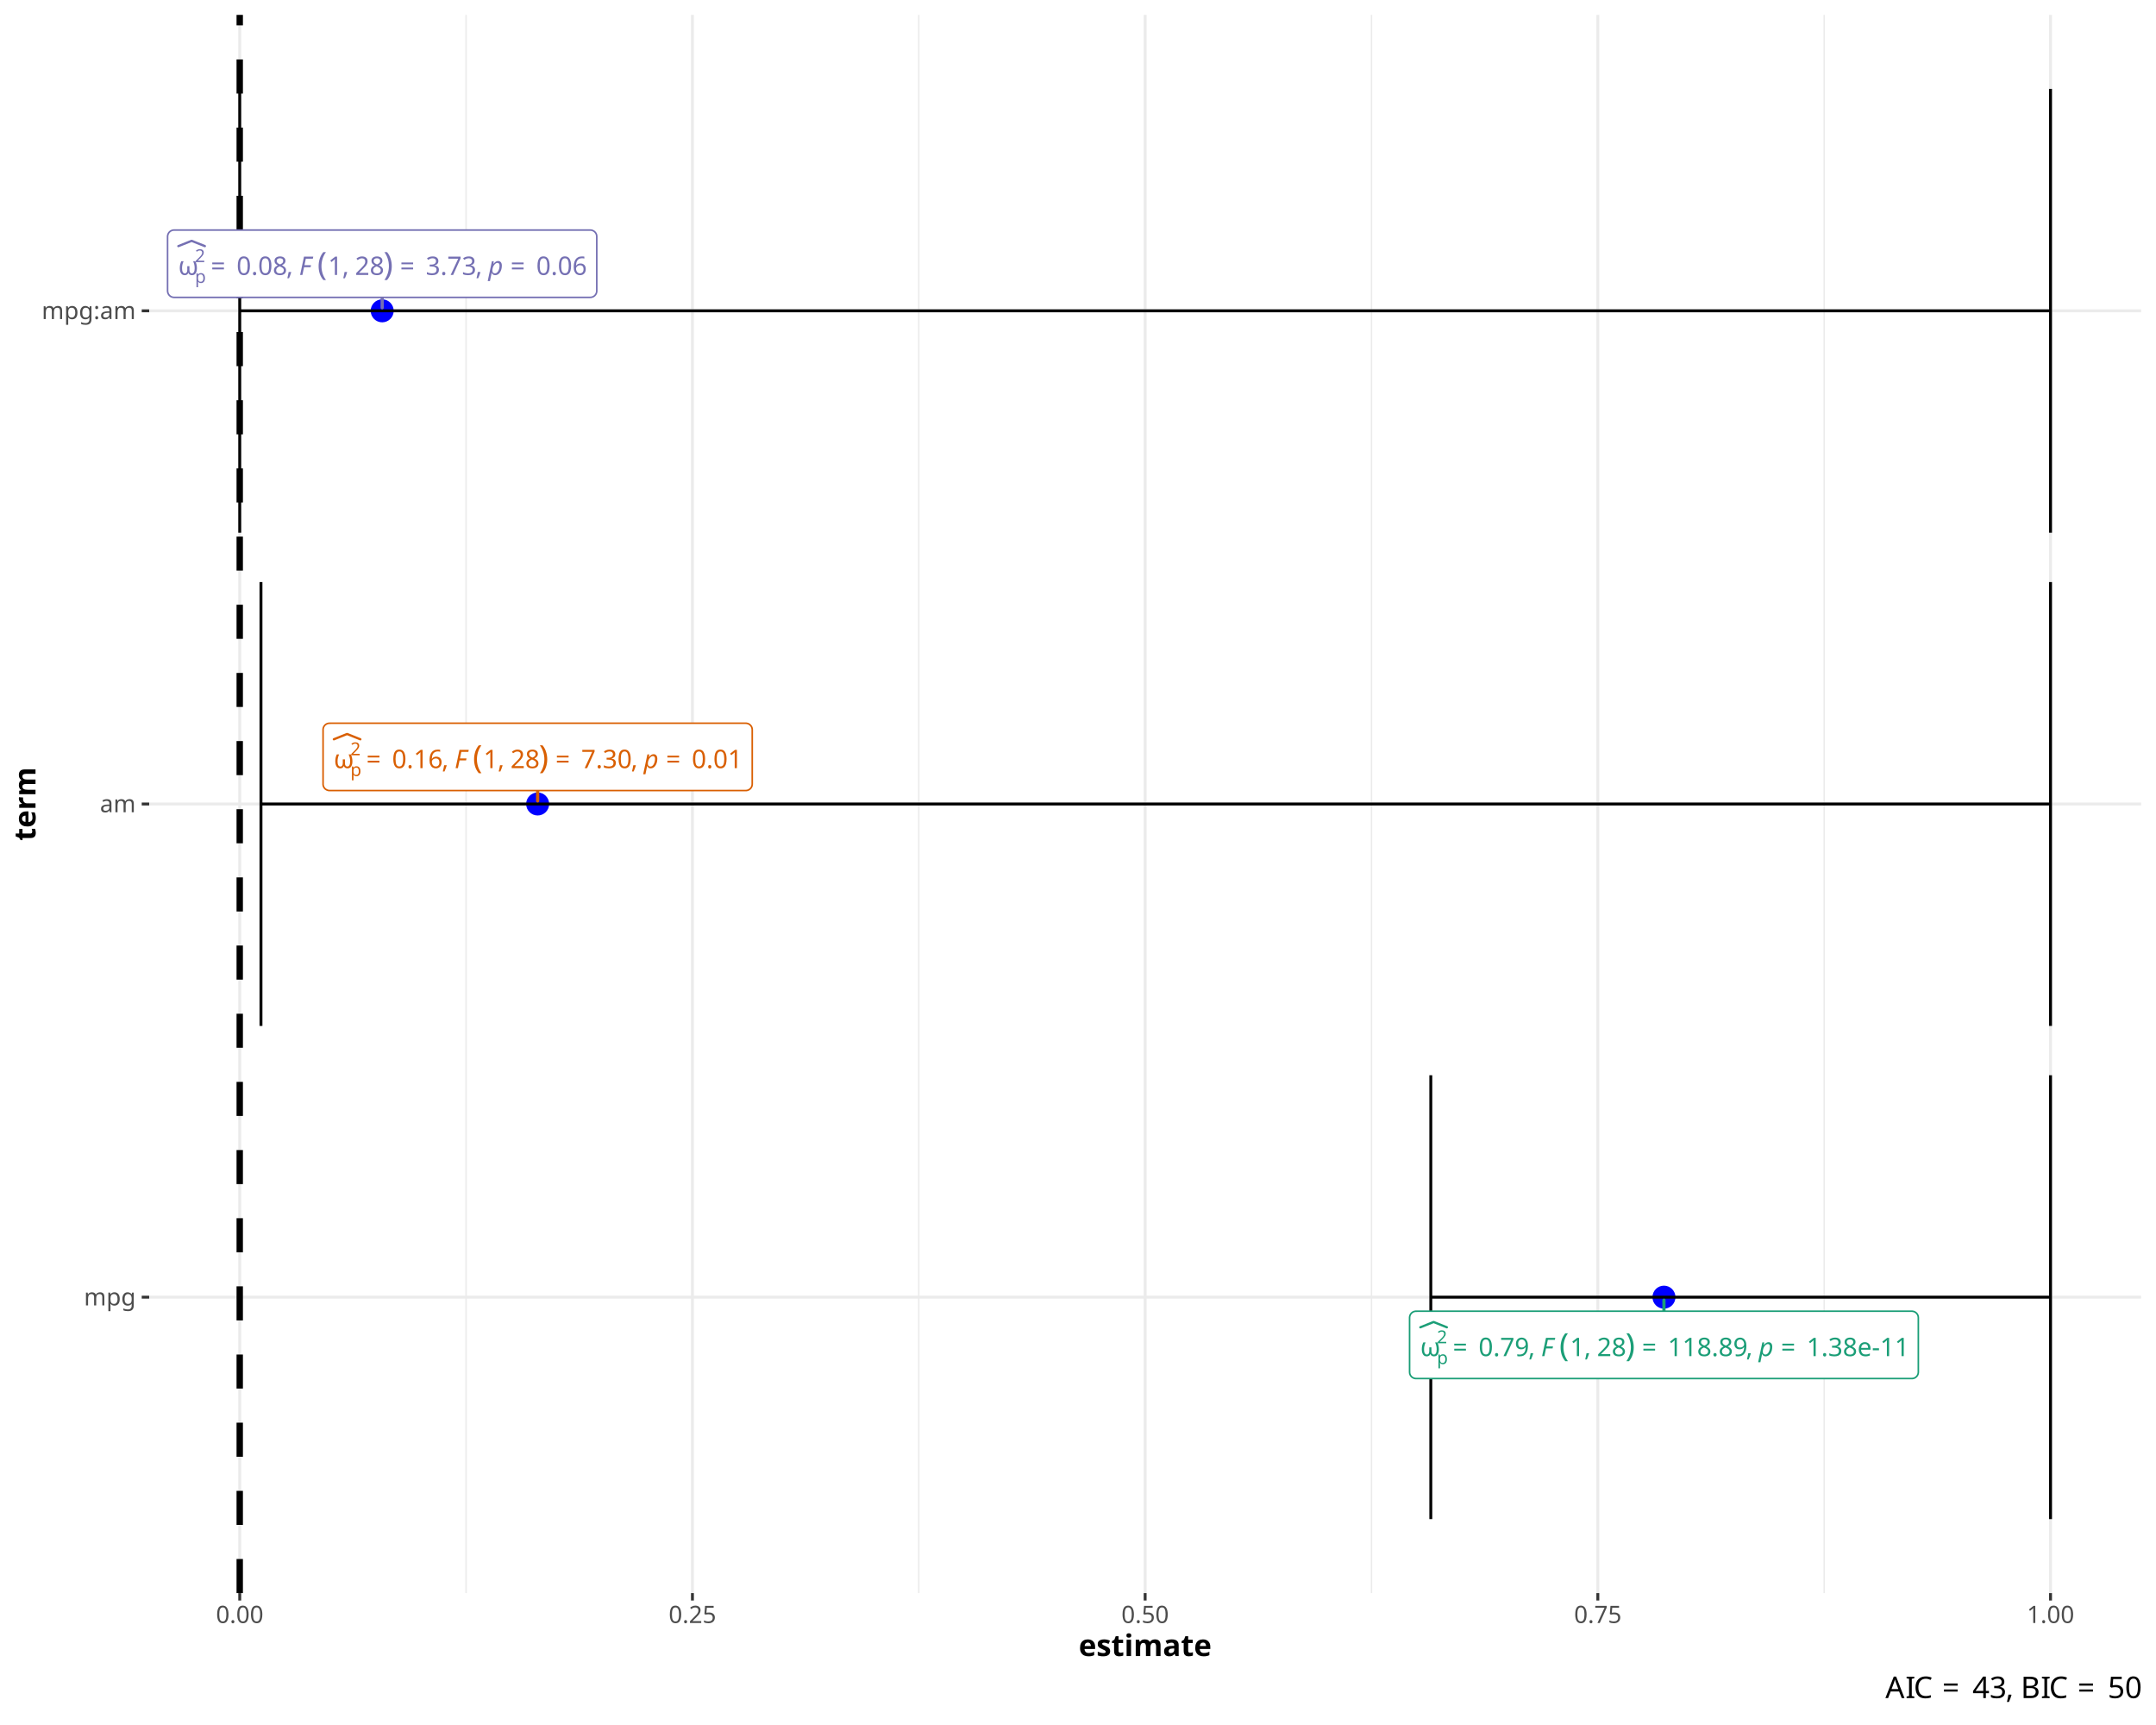
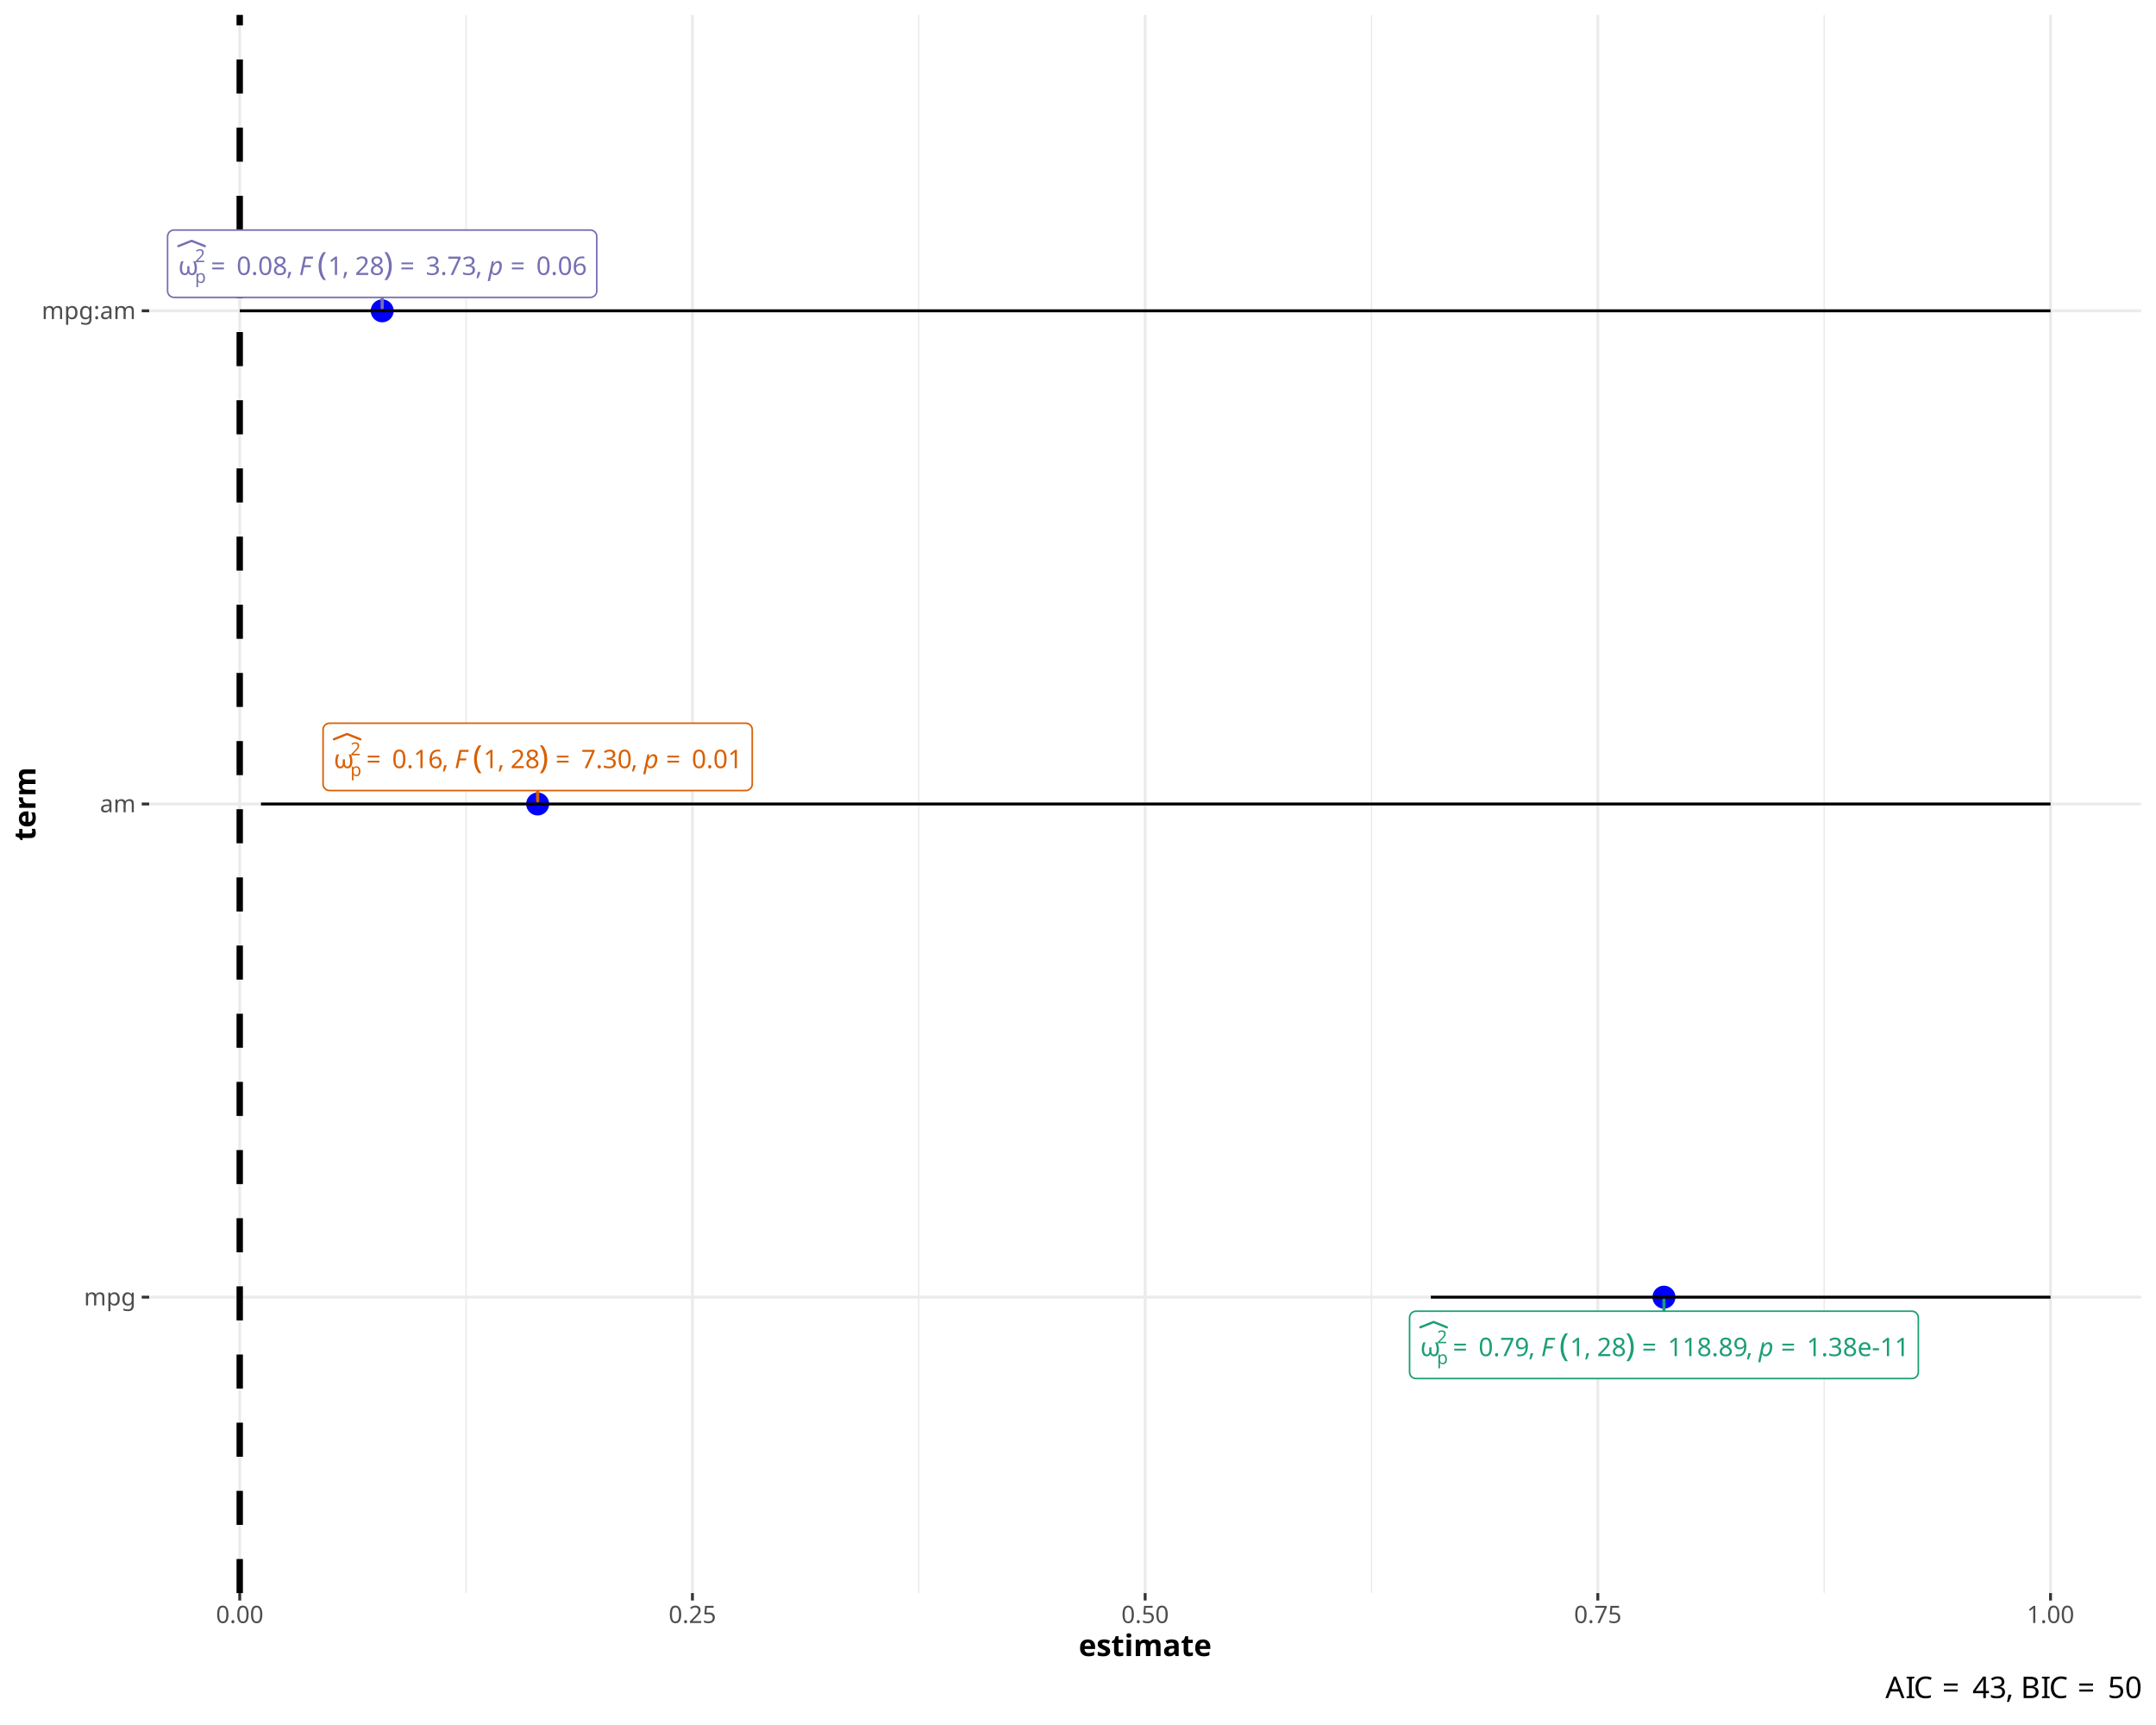
<svg xmlns="http://www.w3.org/2000/svg" class="svglite" data-engine-version="2.0" width="720.00pt" height="576.00pt" viewBox="0 0 720.00 576.00">
  <defs>
    <style type="text/css">
    .svglite line, .svglite polyline, .svglite polygon, .svglite path, .svglite rect, .svglite circle {
      fill: none;
      stroke: #000000;
      stroke-linecap: round;
      stroke-linejoin: round;
      stroke-miterlimit: 10.00;
    }
  </style>
  </defs>
  <rect width="100%" height="100%" style="stroke: none; fill: #FFFFFF;" />
  <defs>
    <clipPath id="cpMC4wMHw3MjAuMDB8MC4wMHw1NzYuMDA=">
      <rect x="0.00" y="0.00" width="720.00" height="576.00" />
    </clipPath>
  </defs>
  <g clip-path="url(#cpMC4wMHw3MjAuMDB8MC4wMHw1NzYuMDA=)">
    <rect x="0.00" y="0.00" width="720.00" height="576.00" style="stroke-width: 0.97; stroke: #FFFFFF; fill: #FFFFFF;" />
  </g>
  <defs>
    <clipPath id="cpNDkuODJ8NzE1LjAyfDQuOTh8NTMxLjk1">
      <rect x="49.82" y="4.98" width="665.20" height="526.97" />
    </clipPath>
  </defs>
  <g clip-path="url(#cpNDkuODJ8NzE1LjAyfDQuOTh8NTMxLjk1)">
    <rect x="49.82" y="4.98" width="665.20" height="526.97" style="stroke-width: 0.97; stroke: none; fill: #FFFFFF;" />
    <polyline points="155.65,531.95 155.65,4.98 " style="stroke-width: 0.48; stroke: #EBEBEB; stroke-linecap: butt;" />
    <polyline points="306.83,531.95 306.83,4.98 " style="stroke-width: 0.48; stroke: #EBEBEB; stroke-linecap: butt;" />
    <polyline points="458.01,531.95 458.01,4.98 " style="stroke-width: 0.48; stroke: #EBEBEB; stroke-linecap: butt;" />
    <polyline points="609.19,531.95 609.19,4.98 " style="stroke-width: 0.48; stroke: #EBEBEB; stroke-linecap: butt;" />
    <polyline points="49.82,433.14 715.02,433.14 " style="stroke-width: 0.97; stroke: #EBEBEB; stroke-linecap: butt;" />
    <polyline points="49.82,268.46 715.02,268.46 " style="stroke-width: 0.97; stroke: #EBEBEB; stroke-linecap: butt;" />
    <polyline points="49.82,103.79 715.02,103.79 " style="stroke-width: 0.97; stroke: #EBEBEB; stroke-linecap: butt;" />
    <polyline points="80.06,531.95 80.06,4.98 " style="stroke-width: 0.97; stroke: #EBEBEB; stroke-linecap: butt;" />
    <polyline points="231.24,531.95 231.24,4.98 " style="stroke-width: 0.97; stroke: #EBEBEB; stroke-linecap: butt;" />
    <polyline points="382.42,531.95 382.42,4.98 " style="stroke-width: 0.97; stroke: #EBEBEB; stroke-linecap: butt;" />
    <polyline points="533.60,531.95 533.60,4.98 " style="stroke-width: 0.97; stroke: #EBEBEB; stroke-linecap: butt;" />
    <polyline points="684.78,531.95 684.78,4.98 " style="stroke-width: 0.97; stroke: #EBEBEB; stroke-linecap: butt;" />
    <circle cx="555.68" cy="433.14" r="3.52" style="stroke-width: 0.64; stroke: #0000FF; fill: #0000FF;" />
    <circle cx="179.55" cy="268.46" r="3.52" style="stroke-width: 0.64; stroke: #0000FF; fill: #0000FF;" />
    <circle cx="127.63" cy="103.79" r="3.52" style="stroke-width: 0.64; stroke: #0000FF; fill: #0000FF;" />
-     <polyline points="684.78,507.25 684.78,359.04 " style="stroke-width: 0.97; stroke-linecap: butt;" />
+     <polyline points="684.78,433.14 684.78,433.14 " style="stroke-width: 0.97; stroke-linecap: butt;" />
    <polyline points="684.78,433.14 477.82,433.14 " style="stroke-width: 0.97; stroke-linecap: butt;" />
-     <polyline points="477.82,507.25 477.82,359.04 " style="stroke-width: 0.97; stroke-linecap: butt;" />
-     <polyline points="684.78,342.57 684.78,194.36 " style="stroke-width: 0.97; stroke-linecap: butt;" />
+     <polyline points="477.82,433.14 477.82,433.14 " style="stroke-width: 0.97; stroke-linecap: butt;" />
+     <polyline points="684.78,268.46 684.78,268.46 " style="stroke-width: 0.97; stroke-linecap: butt;" />
    <polyline points="684.78,268.46 87.15,268.46 " style="stroke-width: 0.97; stroke-linecap: butt;" />
-     <polyline points="87.15,342.57 87.15,194.36 " style="stroke-width: 0.97; stroke-linecap: butt;" />
-     <polyline points="684.78,177.89 684.78,29.68 " style="stroke-width: 0.97; stroke-linecap: butt;" />
+     <polyline points="87.15,268.46 87.15,268.46 " style="stroke-width: 0.97; stroke-linecap: butt;" />
+     <polyline points="684.78,103.79 684.78,103.79 " style="stroke-width: 0.97; stroke-linecap: butt;" />
    <polyline points="684.78,103.79 80.06,103.79 " style="stroke-width: 0.97; stroke-linecap: butt;" />
-     <polyline points="80.06,177.89 80.06,29.68 " style="stroke-width: 0.97; stroke-linecap: butt;" />
+     <polyline points="80.06,103.79 80.06,103.79 " style="stroke-width: 0.97; stroke-linecap: butt;" />
    <line x1="80.06" y1="531.95" x2="80.06" y2="4.98" style="stroke-width: 2.13; stroke-dasharray: 11.38,11.38; stroke-linecap: butt;" />
    <line x1="555.68" y1="437.83" x2="555.68" y2="434.17" style="stroke-width: 1.07; stroke: #1B9E77;" />
    <line x1="179.55" y1="263.97" x2="179.55" y2="267.43" style="stroke-width: 1.07; stroke: #D95F02;" />
    <line x1="127.63" y1="99.30" x2="127.63" y2="102.76" style="stroke-width: 1.07; stroke: #7570B3;" />
    <polygon points="472.89,460.31 638.47,460.31 638.38,460.31 638.73,460.30 639.07,460.23 639.40,460.11 639.70,459.93 639.97,459.71 640.20,459.45 640.38,459.16 640.52,458.84 640.60,458.50 640.63,458.15 640.63,458.15 640.63,439.99 640.63,439.99 640.60,439.65 640.52,439.31 640.38,438.99 640.20,438.70 639.97,438.44 639.70,438.22 639.40,438.04 639.07,437.92 638.73,437.85 638.47,437.83 472.89,437.83 473.15,437.85 472.80,437.83 472.46,437.88 472.12,437.97 471.81,438.12 471.52,438.32 471.27,438.56 471.06,438.84 470.90,439.15 470.79,439.48 470.74,439.82 470.73,439.99 470.73,458.15 470.74,457.98 470.74,458.33 470.79,458.67 470.90,459.00 471.06,459.31 471.27,459.59 471.52,459.83 471.81,460.02 472.12,460.17 472.46,460.27 472.80,460.31 " style="stroke-width: 0.53; stroke: #1B9E77; fill: #FFFFFF;" />
    <text x="474.33" y="452.83" style="font-size: 8.54px; fill: #1B9E77; font-family: sans;" textLength="5.53px" lengthAdjust="spacingAndGlyphs">ω</text>
    <text x="479.86" y="455.47" style="font-size: 5.98px; fill: #1B9E77; font-family: sans;" textLength="3.32px" lengthAdjust="spacingAndGlyphs">p</text>
    <text x="479.86" y="448.54" style="font-size: 5.98px; fill: #1B9E77; font-family: sans;" textLength="3.32px" lengthAdjust="spacingAndGlyphs">2</text>
    <polyline points="474.33,443.20 478.76,441.43 483.18,443.20 " style="stroke-width: 0.75; stroke: #1B9E77;" />
    <text x="485.16" y="452.83" style="font-size: 8.54px; fill: #1B9E77; font-family: sans;" textLength="6.63px" lengthAdjust="spacingAndGlyphs">=</text>
    <text x="493.76" y="452.83" style="font-size: 8.54px; fill: #1B9E77; font-family: sans;" textLength="16.61px" lengthAdjust="spacingAndGlyphs">0.79</text>
    <text x="510.38" y="452.83" style="font-size: 8.54px; fill: #1B9E77; font-family: sans;" textLength="2.14px" lengthAdjust="spacingAndGlyphs">,</text>
    <text x="512.51" y="452.83" style="font-size: 8.54px; fill: #1B9E77; font-family: sans;" textLength="2.14px" lengthAdjust="spacingAndGlyphs"> </text>
    <text x="514.65" y="452.83" style="font-size: 8.54px; font-style: italic; fill: #1B9E77; font-family: sans;" textLength="5.21px" lengthAdjust="spacingAndGlyphs">F</text>
    <text x="520.74" y="452.83" style="font-size: 10.67px; fill: #1B9E77; font-family: sans;" textLength="3.55px" lengthAdjust="spacingAndGlyphs">(</text>
    <text x="524.30" y="452.83" style="font-size: 8.54px; fill: #1B9E77; font-family: sans;" textLength="4.75px" lengthAdjust="spacingAndGlyphs">1</text>
    <text x="529.04" y="452.83" style="font-size: 8.54px; fill: #1B9E77; font-family: sans;" textLength="2.14px" lengthAdjust="spacingAndGlyphs">,</text>
    <text x="531.18" y="452.83" style="font-size: 8.54px; fill: #1B9E77; font-family: sans;" textLength="2.14px" lengthAdjust="spacingAndGlyphs"> </text>
    <text x="533.31" y="452.83" style="font-size: 8.54px; fill: #1B9E77; font-family: sans;" textLength="9.50px" lengthAdjust="spacingAndGlyphs">28</text>
    <text x="542.81" y="452.83" style="font-size: 10.67px; fill: #1B9E77; font-family: sans;" textLength="3.55px" lengthAdjust="spacingAndGlyphs">)</text>
    <text x="548.33" y="452.83" style="font-size: 8.54px; fill: #1B9E77; font-family: sans;" textLength="6.63px" lengthAdjust="spacingAndGlyphs">=</text>
    <text x="556.94" y="452.83" style="font-size: 8.54px; fill: #1B9E77; font-family: sans;" textLength="26.11px" lengthAdjust="spacingAndGlyphs">118.89</text>
    <text x="583.05" y="452.83" style="font-size: 8.54px; fill: #1B9E77; font-family: sans;" textLength="2.14px" lengthAdjust="spacingAndGlyphs">,</text>
    <text x="585.18" y="452.83" style="font-size: 8.54px; fill: #1B9E77; font-family: sans;" textLength="2.14px" lengthAdjust="spacingAndGlyphs"> </text>
    <text x="587.32" y="452.83" style="font-size: 8.54px; font-style: italic; fill: #1B9E77; font-family: sans;" textLength="4.75px" lengthAdjust="spacingAndGlyphs">p</text>
    <text x="594.73" y="452.83" style="font-size: 8.54px; fill: #1B9E77; font-family: sans;" textLength="6.63px" lengthAdjust="spacingAndGlyphs">=</text>
    <text x="603.33" y="452.83" style="font-size: 8.54px; fill: #1B9E77; font-family: sans;" textLength="33.70px" lengthAdjust="spacingAndGlyphs">1.38e-11</text>
    <polygon points="110.05,263.97 249.05,263.97 248.96,263.97 249.31,263.96 249.65,263.89 249.98,263.77 250.28,263.59 250.55,263.37 250.78,263.11 250.96,262.82 251.10,262.50 251.18,262.16 251.21,261.81 251.21,261.81 251.21,243.65 251.21,243.65 251.18,243.31 251.10,242.97 250.96,242.65 250.78,242.36 250.55,242.10 250.28,241.88 249.98,241.70 249.65,241.58 249.31,241.51 249.05,241.49 110.05,241.49 110.31,241.51 109.96,241.50 109.62,241.54 109.28,241.63 108.97,241.78 108.68,241.98 108.43,242.22 108.22,242.50 108.06,242.81 107.95,243.14 107.89,243.48 107.89,243.65 107.89,261.81 107.89,261.64 107.89,261.99 107.95,262.33 108.06,262.66 108.22,262.97 108.43,263.25 108.68,263.49 108.97,263.68 109.28,263.83 109.62,263.93 109.96,263.97 " style="stroke-width: 0.53; stroke: #D95F02; fill: #FFFFFF;" />
    <text x="111.49" y="256.49" style="font-size: 8.54px; fill: #D95F02; font-family: sans;" textLength="5.53px" lengthAdjust="spacingAndGlyphs">ω</text>
    <text x="117.02" y="259.13" style="font-size: 5.98px; fill: #D95F02; font-family: sans;" textLength="3.32px" lengthAdjust="spacingAndGlyphs">p</text>
    <text x="117.02" y="252.20" style="font-size: 5.98px; fill: #D95F02; font-family: sans;" textLength="3.32px" lengthAdjust="spacingAndGlyphs">2</text>
    <polyline points="111.49,246.86 115.91,245.09 120.34,246.86 " style="stroke-width: 0.75; stroke: #D95F02;" />
    <text x="122.32" y="256.49" style="font-size: 8.54px; fill: #D95F02; font-family: sans;" textLength="6.63px" lengthAdjust="spacingAndGlyphs">=</text>
    <text x="130.92" y="256.49" style="font-size: 8.54px; fill: #D95F02; font-family: sans;" textLength="16.61px" lengthAdjust="spacingAndGlyphs">0.16</text>
    <text x="147.54" y="256.49" style="font-size: 8.54px; fill: #D95F02; font-family: sans;" textLength="2.14px" lengthAdjust="spacingAndGlyphs">,</text>
    <text x="149.67" y="256.49" style="font-size: 8.54px; fill: #D95F02; font-family: sans;" textLength="2.14px" lengthAdjust="spacingAndGlyphs"> </text>
    <text x="151.81" y="256.49" style="font-size: 8.54px; font-style: italic; fill: #D95F02; font-family: sans;" textLength="5.21px" lengthAdjust="spacingAndGlyphs">F</text>
    <text x="157.90" y="256.49" style="font-size: 10.67px; fill: #D95F02; font-family: sans;" textLength="3.55px" lengthAdjust="spacingAndGlyphs">(</text>
    <text x="161.45" y="256.49" style="font-size: 8.54px; fill: #D95F02; font-family: sans;" textLength="4.75px" lengthAdjust="spacingAndGlyphs">1</text>
    <text x="166.20" y="256.49" style="font-size: 8.54px; fill: #D95F02; font-family: sans;" textLength="2.14px" lengthAdjust="spacingAndGlyphs">,</text>
    <text x="168.34" y="256.49" style="font-size: 8.54px; fill: #D95F02; font-family: sans;" textLength="2.14px" lengthAdjust="spacingAndGlyphs"> </text>
    <text x="170.47" y="256.49" style="font-size: 8.54px; fill: #D95F02; font-family: sans;" textLength="9.50px" lengthAdjust="spacingAndGlyphs">28</text>
    <text x="179.97" y="256.49" style="font-size: 10.67px; fill: #D95F02; font-family: sans;" textLength="3.55px" lengthAdjust="spacingAndGlyphs">)</text>
    <text x="185.49" y="256.49" style="font-size: 8.54px; fill: #D95F02; font-family: sans;" textLength="6.63px" lengthAdjust="spacingAndGlyphs">=</text>
    <text x="194.09" y="256.49" style="font-size: 8.54px; fill: #D95F02; font-family: sans;" textLength="16.61px" lengthAdjust="spacingAndGlyphs">7.30</text>
    <text x="210.71" y="256.49" style="font-size: 8.54px; fill: #D95F02; font-family: sans;" textLength="2.14px" lengthAdjust="spacingAndGlyphs">,</text>
    <text x="212.84" y="256.49" style="font-size: 8.54px; fill: #D95F02; font-family: sans;" textLength="2.14px" lengthAdjust="spacingAndGlyphs"> </text>
    <text x="214.98" y="256.49" style="font-size: 8.54px; font-style: italic; fill: #D95F02; font-family: sans;" textLength="4.75px" lengthAdjust="spacingAndGlyphs">p</text>
    <text x="222.39" y="256.49" style="font-size: 8.54px; fill: #D95F02; font-family: sans;" textLength="6.63px" lengthAdjust="spacingAndGlyphs">=</text>
    <text x="231.00" y="256.49" style="font-size: 8.54px; fill: #D95F02; font-family: sans;" textLength="16.61px" lengthAdjust="spacingAndGlyphs">0.01</text>
    <polygon points="58.12,99.30 197.13,99.30 197.04,99.30 197.39,99.28 197.73,99.21 198.05,99.09 198.35,98.92 198.62,98.70 198.85,98.44 199.04,98.14 199.18,97.82 199.26,97.48 199.29,97.14 199.29,97.14 199.29,78.98 199.29,78.98 199.26,78.63 199.18,78.29 199.04,77.97 198.85,77.68 198.62,77.42 198.35,77.20 198.05,77.03 197.73,76.90 197.39,76.83 197.13,76.82 58.12,76.82 58.38,76.83 58.04,76.82 57.69,76.86 57.36,76.96 57.04,77.11 56.76,77.30 56.51,77.54 56.30,77.82 56.14,78.13 56.03,78.46 55.97,78.80 55.96,78.98 55.96,97.14 55.97,96.96 55.97,97.31 56.03,97.65 56.14,97.98 56.30,98.29 56.51,98.57 56.76,98.81 57.04,99.01 57.36,99.16 57.69,99.25 58.04,99.30 " style="stroke-width: 0.53; stroke: #7570B3; fill: #FFFFFF;" />
    <text x="59.56" y="91.81" style="font-size: 8.54px; fill: #7570B3; font-family: sans;" textLength="5.53px" lengthAdjust="spacingAndGlyphs">ω</text>
    <text x="65.10" y="94.46" style="font-size: 5.98px; fill: #7570B3; font-family: sans;" textLength="3.32px" lengthAdjust="spacingAndGlyphs">p</text>
    <text x="65.10" y="87.53" style="font-size: 5.98px; fill: #7570B3; font-family: sans;" textLength="3.32px" lengthAdjust="spacingAndGlyphs">2</text>
    <polyline points="59.56,82.18 63.99,80.42 68.42,82.18 " style="stroke-width: 0.75; stroke: #7570B3;" />
    <text x="70.40" y="91.81" style="font-size: 8.54px; fill: #7570B3; font-family: sans;" textLength="6.63px" lengthAdjust="spacingAndGlyphs">=</text>
    <text x="79.00" y="91.81" style="font-size: 8.54px; fill: #7570B3; font-family: sans;" textLength="16.61px" lengthAdjust="spacingAndGlyphs">0.08</text>
    <text x="95.61" y="91.81" style="font-size: 8.54px; fill: #7570B3; font-family: sans;" textLength="2.14px" lengthAdjust="spacingAndGlyphs">,</text>
    <text x="97.75" y="91.81" style="font-size: 8.54px; fill: #7570B3; font-family: sans;" textLength="2.14px" lengthAdjust="spacingAndGlyphs"> </text>
    <text x="99.88" y="91.81" style="font-size: 8.54px; font-style: italic; fill: #7570B3; font-family: sans;" textLength="5.21px" lengthAdjust="spacingAndGlyphs">F</text>
    <text x="105.98" y="91.81" style="font-size: 10.67px; fill: #7570B3; font-family: sans;" textLength="3.55px" lengthAdjust="spacingAndGlyphs">(</text>
    <text x="109.53" y="91.81" style="font-size: 8.54px; fill: #7570B3; font-family: sans;" textLength="4.75px" lengthAdjust="spacingAndGlyphs">1</text>
    <text x="114.28" y="91.81" style="font-size: 8.54px; fill: #7570B3; font-family: sans;" textLength="2.14px" lengthAdjust="spacingAndGlyphs">,</text>
    <text x="116.42" y="91.81" style="font-size: 8.54px; fill: #7570B3; font-family: sans;" textLength="2.14px" lengthAdjust="spacingAndGlyphs"> </text>
    <text x="118.55" y="91.81" style="font-size: 8.54px; fill: #7570B3; font-family: sans;" textLength="9.50px" lengthAdjust="spacingAndGlyphs">28</text>
    <text x="128.05" y="91.81" style="font-size: 10.67px; fill: #7570B3; font-family: sans;" textLength="3.55px" lengthAdjust="spacingAndGlyphs">)</text>
    <text x="133.57" y="91.81" style="font-size: 8.54px; fill: #7570B3; font-family: sans;" textLength="6.63px" lengthAdjust="spacingAndGlyphs">=</text>
    <text x="142.17" y="91.81" style="font-size: 8.54px; fill: #7570B3; font-family: sans;" textLength="16.61px" lengthAdjust="spacingAndGlyphs">3.73</text>
    <text x="158.79" y="91.81" style="font-size: 8.54px; fill: #7570B3; font-family: sans;" textLength="2.14px" lengthAdjust="spacingAndGlyphs">,</text>
    <text x="160.92" y="91.81" style="font-size: 8.54px; fill: #7570B3; font-family: sans;" textLength="2.14px" lengthAdjust="spacingAndGlyphs"> </text>
    <text x="163.06" y="91.81" style="font-size: 8.54px; font-style: italic; fill: #7570B3; font-family: sans;" textLength="4.75px" lengthAdjust="spacingAndGlyphs">p</text>
    <text x="170.47" y="91.81" style="font-size: 8.54px; fill: #7570B3; font-family: sans;" textLength="6.63px" lengthAdjust="spacingAndGlyphs">=</text>
    <text x="179.07" y="91.81" style="font-size: 8.54px; fill: #7570B3; font-family: sans;" textLength="16.61px" lengthAdjust="spacingAndGlyphs">0.06</text>
  </g>
  <g clip-path="url(#cpMC4wMHw3MjAuMDB8MC4wMHw1NzYuMDA=)">
    <text x="45.34" y="435.89" text-anchor="end" style="font-size: 8.00px; fill: #4D4D4D; font-family: sans;" textLength="15.57px" lengthAdjust="spacingAndGlyphs">mpg</text>
    <text x="45.34" y="271.22" text-anchor="end" style="font-size: 8.00px; fill: #4D4D4D; font-family: sans;" textLength="11.12px" lengthAdjust="spacingAndGlyphs">am</text>
    <text x="45.34" y="106.54" text-anchor="end" style="font-size: 8.00px; fill: #4D4D4D; font-family: sans;" textLength="28.91px" lengthAdjust="spacingAndGlyphs">mpg:am</text>
    <polyline points="47.33,433.14 49.82,433.14 " style="stroke-width: 0.97; stroke: #333333; stroke-linecap: butt;" />
    <polyline points="47.33,268.46 49.82,268.46 " style="stroke-width: 0.97; stroke: #333333; stroke-linecap: butt;" />
    <polyline points="47.33,103.79 49.82,103.79 " style="stroke-width: 0.97; stroke: #333333; stroke-linecap: butt;" />
    <polyline points="80.06,534.44 80.06,531.95 " style="stroke-width: 0.97; stroke: #333333; stroke-linecap: butt;" />
    <polyline points="231.24,534.44 231.24,531.95 " style="stroke-width: 0.97; stroke: #333333; stroke-linecap: butt;" />
    <polyline points="382.42,534.44 382.42,531.95 " style="stroke-width: 0.97; stroke: #333333; stroke-linecap: butt;" />
    <polyline points="533.60,534.44 533.60,531.95 " style="stroke-width: 0.97; stroke: #333333; stroke-linecap: butt;" />
    <polyline points="684.78,534.44 684.78,531.95 " style="stroke-width: 0.97; stroke: #333333; stroke-linecap: butt;" />
    <text x="80.06" y="541.94" text-anchor="middle" style="font-size: 8.00px; fill: #4D4D4D; font-family: sans;" textLength="15.57px" lengthAdjust="spacingAndGlyphs">0.00</text>
    <text x="231.24" y="541.94" text-anchor="middle" style="font-size: 8.00px; fill: #4D4D4D; font-family: sans;" textLength="15.57px" lengthAdjust="spacingAndGlyphs">0.25</text>
    <text x="382.42" y="541.94" text-anchor="middle" style="font-size: 8.00px; fill: #4D4D4D; font-family: sans;" textLength="15.57px" lengthAdjust="spacingAndGlyphs">0.50</text>
    <text x="533.60" y="541.94" text-anchor="middle" style="font-size: 8.00px; fill: #4D4D4D; font-family: sans;" textLength="15.57px" lengthAdjust="spacingAndGlyphs">0.75</text>
    <text x="684.78" y="541.94" text-anchor="middle" style="font-size: 8.00px; fill: #4D4D4D; font-family: sans;" textLength="15.57px" lengthAdjust="spacingAndGlyphs">1.00</text>
    <text x="382.42" y="552.97" text-anchor="middle" style="font-size: 10.00px; font-weight: bold; font-family: sans;" textLength="37.80px" lengthAdjust="spacingAndGlyphs">estimate</text>
    <text transform="translate(11.86,268.46) rotate(-90)" text-anchor="middle" style="font-size: 10.00px; font-weight: bold; font-family: sans;" textLength="20.00px" lengthAdjust="spacingAndGlyphs">term</text>
    <text x="629.63" y="567.01" style="font-size: 10.00px; font-family: sans;" textLength="6.67px" lengthAdjust="spacingAndGlyphs">A</text>
    <text x="636.30" y="567.01" style="font-size: 10.00px; font-family: sans;" textLength="2.78px" lengthAdjust="spacingAndGlyphs">I</text>
    <text x="639.08" y="567.01" style="font-size: 10.00px; font-family: sans;" textLength="7.22px" lengthAdjust="spacingAndGlyphs">C</text>
    <text x="648.62" y="567.01" style="font-size: 10.00px; font-family: sans;" textLength="7.76px" lengthAdjust="spacingAndGlyphs">=</text>
    <text x="658.70" y="567.01" style="font-size: 10.00px; font-family: sans;" textLength="11.12px" lengthAdjust="spacingAndGlyphs">43</text>
    <text x="669.82" y="567.01" style="font-size: 10.00px; font-family: sans;" textLength="2.50px" lengthAdjust="spacingAndGlyphs">,</text>
    <text x="672.32" y="567.01" style="font-size: 10.00px; font-family: sans;" textLength="2.50px" lengthAdjust="spacingAndGlyphs"> </text>
    <text x="674.83" y="567.01" style="font-size: 10.00px; font-family: sans;" textLength="6.67px" lengthAdjust="spacingAndGlyphs">B</text>
    <text x="681.50" y="567.01" style="font-size: 10.00px; font-family: sans;" textLength="2.78px" lengthAdjust="spacingAndGlyphs">I</text>
    <text x="684.28" y="567.01" style="font-size: 10.00px; font-family: sans;" textLength="7.22px" lengthAdjust="spacingAndGlyphs">C</text>
    <text x="693.82" y="567.01" style="font-size: 10.00px; font-family: sans;" textLength="7.76px" lengthAdjust="spacingAndGlyphs">=</text>
    <text x="703.89" y="567.01" style="font-size: 10.00px; font-family: sans;" textLength="11.12px" lengthAdjust="spacingAndGlyphs">50</text>
  </g>
</svg>
